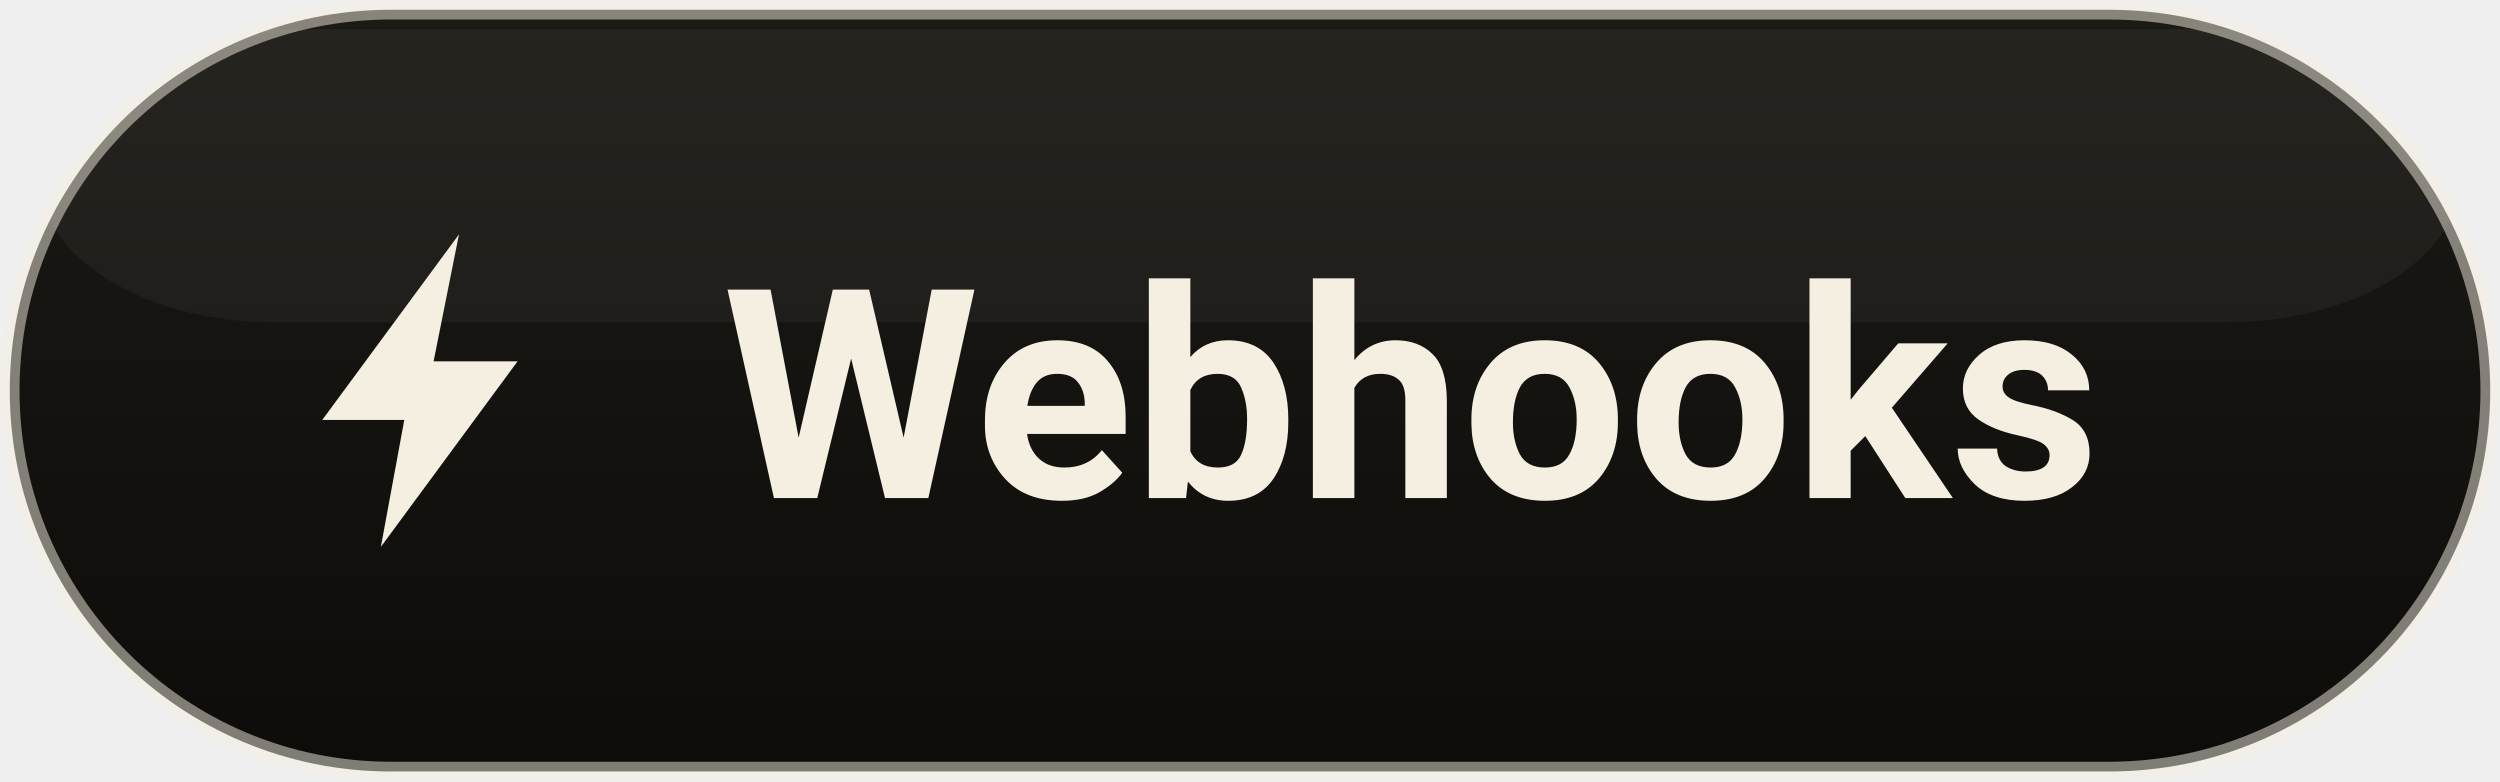
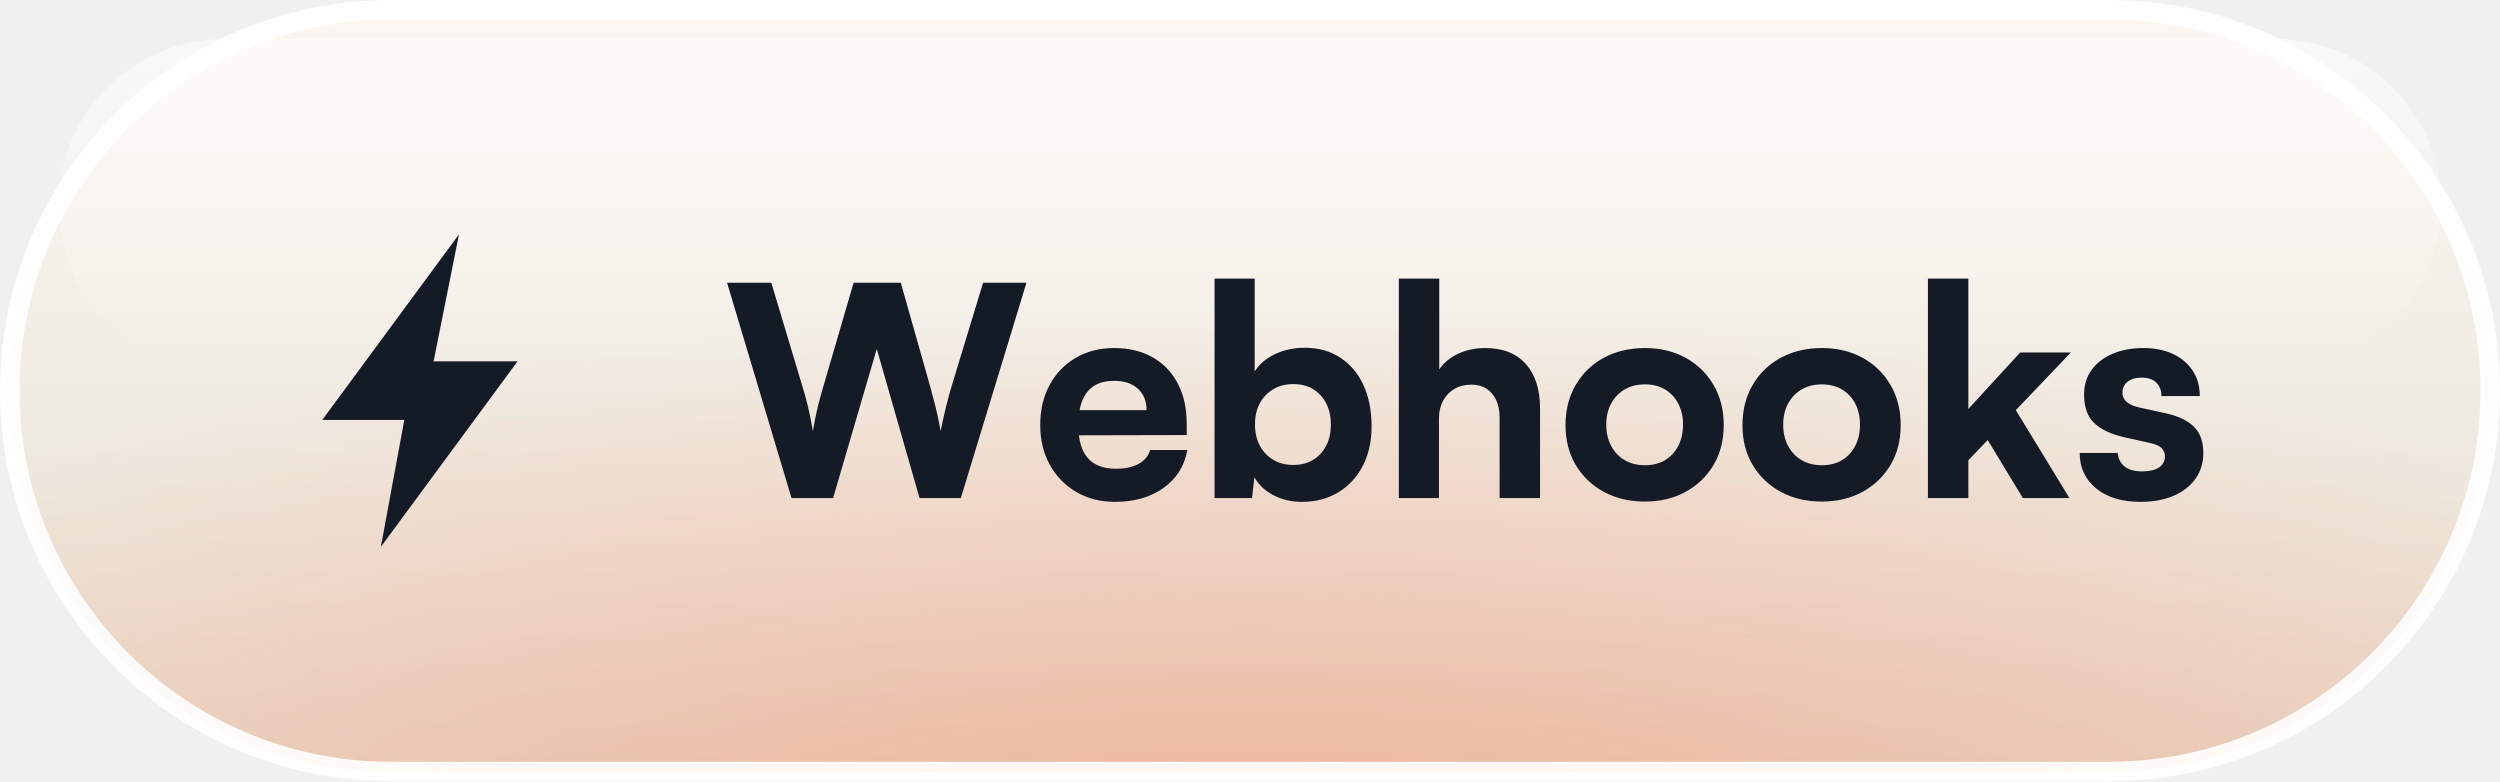
<svg xmlns="http://www.w3.org/2000/svg" width="128" height="40" viewBox="0 0 128 40" role="img" aria-label="Webhooks">
  <defs>
    <linearGradient id="g" x1="0" y1="0" x2="0" y2="1">
-       <stop offset="0" stop-color="#1c1a15" />
-       <stop offset="1" stop-color="#0d0c0a" />
+       <stop offset="0" stop-color="#FBF8F3" />
+       <stop offset="1" stop-color="#E6DFD3" />
    </linearGradient>
+     <linearGradient id="h" x1="0" y1="0" x2="0" y2="1">
+       <stop offset="0" stop-color="#FFFFFF" stop-opacity="0.55" />
+       <stop offset="1" stop-color="#FFFFFF" stop-opacity="0" />
+     </linearGradient>
+     <radialGradient id="o" cx="0.5" cy="1.15" r="0.75">
+       <stop offset="0" stop-color="#FF5A1F" stop-opacity="0.35" />
+       <stop offset="1" stop-color="#FF5A1F" stop-opacity="0" />
+     </radialGradient>
  </defs>
-   <rect x="0.5" y="0.5" width="127" height="39" rx="19.5" fill="url(#g)" stroke="#F4EFE1" stroke-opacity="0.5" />
-   <rect x="2" y="1.5" width="124" height="15" rx="12" fill="#F4EFE1" opacity="0.05" />
-   <path d="M23.5 12l-7 9.5h4.2l-1.2 6.5 7-9.5h-4.3z" fill="#F4EFE1" />
-   <text x="37" y="25.5" font-family="-apple-system,BlinkMacSystemFont,'Segoe UI',Roboto,Helvetica,Arial,sans-serif" font-size="15" font-weight="700" fill="#F4EFE1">Webhooks</text>
+   <rect x="0.5" y="0.5" width="127" height="39" rx="19.5" fill="url(#g)" />
+   <rect x="0.5" y="0.5" width="127" height="39" rx="19.5" fill="url(#o)" />
+   <rect x="3" y="2" width="122" height="17" rx="8.5" fill="url(#h)" />
+   <rect x="0.5" y="0.5" width="127" height="39" rx="19.5" fill="none" stroke="#FFFFFF" stroke-opacity="0.9" />
+   <path d="M23.5 12l-7 9.5h4.2l-1.2 6.5 7-9.5h-4.3z" fill="#141B27" />
+   <path d="M40.525 25.5 37.225 14.475H39.49L41.08 19.77Q41.23 20.25 41.358 20.775Q41.485 21.3 41.62 22.065Q41.755 21.285 41.883 20.775Q42.01 20.265 42.16 19.77L43.705 14.475H46.12L47.62 19.77Q47.755 20.265 47.89 20.79Q48.025 21.315 48.16 22.065Q48.325 21.27 48.453 20.76Q48.58 20.25 48.715 19.8L50.335 14.475H52.555L49.195 25.5H47.08L44.89 17.865L42.655 25.5ZM57.085 25.695Q55.975 25.695 55.112 25.193Q54.25 24.69 53.755 23.805Q53.26 22.92 53.26 21.765Q53.26 20.595 53.74 19.71Q54.22 18.825 55.075 18.322Q55.93 17.82 57.04 17.82Q58.18 17.82 59.013 18.293Q59.845 18.765 60.302 19.635Q60.76 20.505 60.76 21.705V22.275L54.355 22.29L54.385 21.0H58.705Q58.705 20.31 58.263 19.905Q57.82 19.5 57.055 19.5Q56.425 19.5 56.028 19.748Q55.63 19.995 55.42 20.498Q55.21 21.0 55.21 21.765Q55.21 22.89 55.69 23.445Q56.17 24.0 57.13 24.0Q57.835 24.0 58.293 23.752Q58.75 23.505 58.885 23.04H60.79Q60.58 24.255 59.582 24.975Q58.585 25.695 57.085 25.695ZM64.105 25.5H62.185V14.265H64.24V19.02Q64.6 18.45 65.29 18.127Q65.98 17.805 66.805 17.805Q67.855 17.805 68.627 18.315Q69.4 18.825 69.812 19.725Q70.225 20.625 70.225 21.84Q70.225 22.98 69.775 23.85Q69.325 24.72 68.522 25.207Q67.72 25.695 66.655 25.695Q65.845 25.695 65.192 25.35Q64.54 25.005 64.225 24.435ZM64.255 21.735Q64.255 22.35 64.502 22.815Q64.75 23.28 65.192 23.543Q65.635 23.805 66.22 23.805Q66.82 23.805 67.248 23.535Q67.675 23.265 67.907 22.808Q68.14 22.35 68.14 21.735Q68.14 21.12 67.907 20.663Q67.675 20.205 67.248 19.935Q66.82 19.665 66.22 19.665Q65.635 19.665 65.192 19.928Q64.75 20.19 64.502 20.648Q64.255 21.105 64.255 21.735ZM73.675 25.5H71.62V14.265H73.69V18.915Q74.035 18.405 74.657 18.113Q75.28 17.82 76.045 17.82Q77.395 17.82 78.123 18.637Q78.85 19.455 78.85 20.91V25.5H76.78V21.39Q76.78 20.85 76.6 20.475Q76.42 20.1 76.105 19.898Q75.79 19.695 75.34 19.695Q74.83 19.695 74.463 19.913Q74.095 20.13 73.885 20.52Q73.675 20.91 73.675 21.42ZM80.155 21.765Q80.155 20.595 80.68 19.703Q81.205 18.81 82.12 18.315Q83.035 17.82 84.22 17.82Q85.39 17.82 86.297 18.315Q87.205 18.81 87.73 19.703Q88.255 20.595 88.255 21.765Q88.255 22.935 87.73 23.812Q87.205 24.69 86.297 25.185Q85.39 25.68 84.22 25.68Q83.035 25.68 82.12 25.185Q81.205 24.69 80.68 23.812Q80.155 22.935 80.155 21.765ZM82.24 21.75Q82.24 22.365 82.495 22.837Q82.75 23.31 83.192 23.565Q83.635 23.82 84.22 23.82Q84.805 23.82 85.24 23.565Q85.675 23.31 85.922 22.837Q86.17 22.365 86.17 21.75Q86.17 21.12 85.922 20.655Q85.675 20.19 85.24 19.935Q84.805 19.68 84.22 19.68Q83.635 19.68 83.192 19.935Q82.75 20.19 82.495 20.655Q82.24 21.12 82.24 21.75ZM89.215 21.765Q89.215 20.595 89.74 19.703Q90.265 18.81 91.18 18.315Q92.095 17.82 93.28 17.82Q94.45 17.82 95.358 18.315Q96.265 18.81 96.79 19.703Q97.315 20.595 97.315 21.765Q97.315 22.935 96.79 23.812Q96.265 24.69 95.358 25.185Q94.45 25.68 93.28 25.68Q92.095 25.68 91.18 25.185Q90.265 24.69 89.74 23.812Q89.215 22.935 89.215 21.765ZM91.3 21.75Q91.3 22.365 91.555 22.837Q91.81 23.31 92.252 23.565Q92.695 23.82 93.28 23.82Q93.865 23.82 94.3 23.565Q94.735 23.31 94.983 22.837Q95.23 22.365 95.23 21.75Q95.23 21.12 94.983 20.655Q94.735 20.19 94.3 19.935Q93.865 19.68 93.28 19.68Q92.695 19.68 92.252 19.935Q91.81 20.19 91.555 20.655Q91.3 21.12 91.3 21.75ZM100.78 25.5H98.71V14.265H100.78V20.94L103.435 18.045H106.03L103.21 21.0L105.955 25.5H103.57L101.77 22.53L100.78 23.565ZM106.48 23.19H108.43Q108.46 23.625 108.775 23.88Q109.09 24.135 109.66 24.135Q110.26 24.135 110.553 23.925Q110.845 23.715 110.845 23.37Q110.845 23.145 110.695 22.965Q110.545 22.785 110.08 22.68L108.73 22.38Q107.71 22.14 107.208 21.645Q106.705 21.15 106.705 20.205Q106.705 19.455 107.102 18.922Q107.5 18.39 108.183 18.105Q108.865 17.82 109.75 17.82Q110.605 17.82 111.25 18.12Q111.895 18.42 112.263 18.975Q112.63 19.53 112.63 20.28H110.665Q110.665 19.845 110.403 19.59Q110.14 19.335 109.66 19.335Q109.195 19.335 108.933 19.545Q108.67 19.755 108.67 20.115Q108.67 20.67 109.54 20.865L110.905 21.165Q111.85 21.375 112.33 21.848Q112.81 22.32 112.81 23.19Q112.81 23.955 112.398 24.525Q111.985 25.095 111.265 25.395Q110.545 25.695 109.585 25.695Q108.16 25.695 107.32 25.005Q106.48 24.315 106.48 23.19Z" fill="#141B27" />
</svg>
